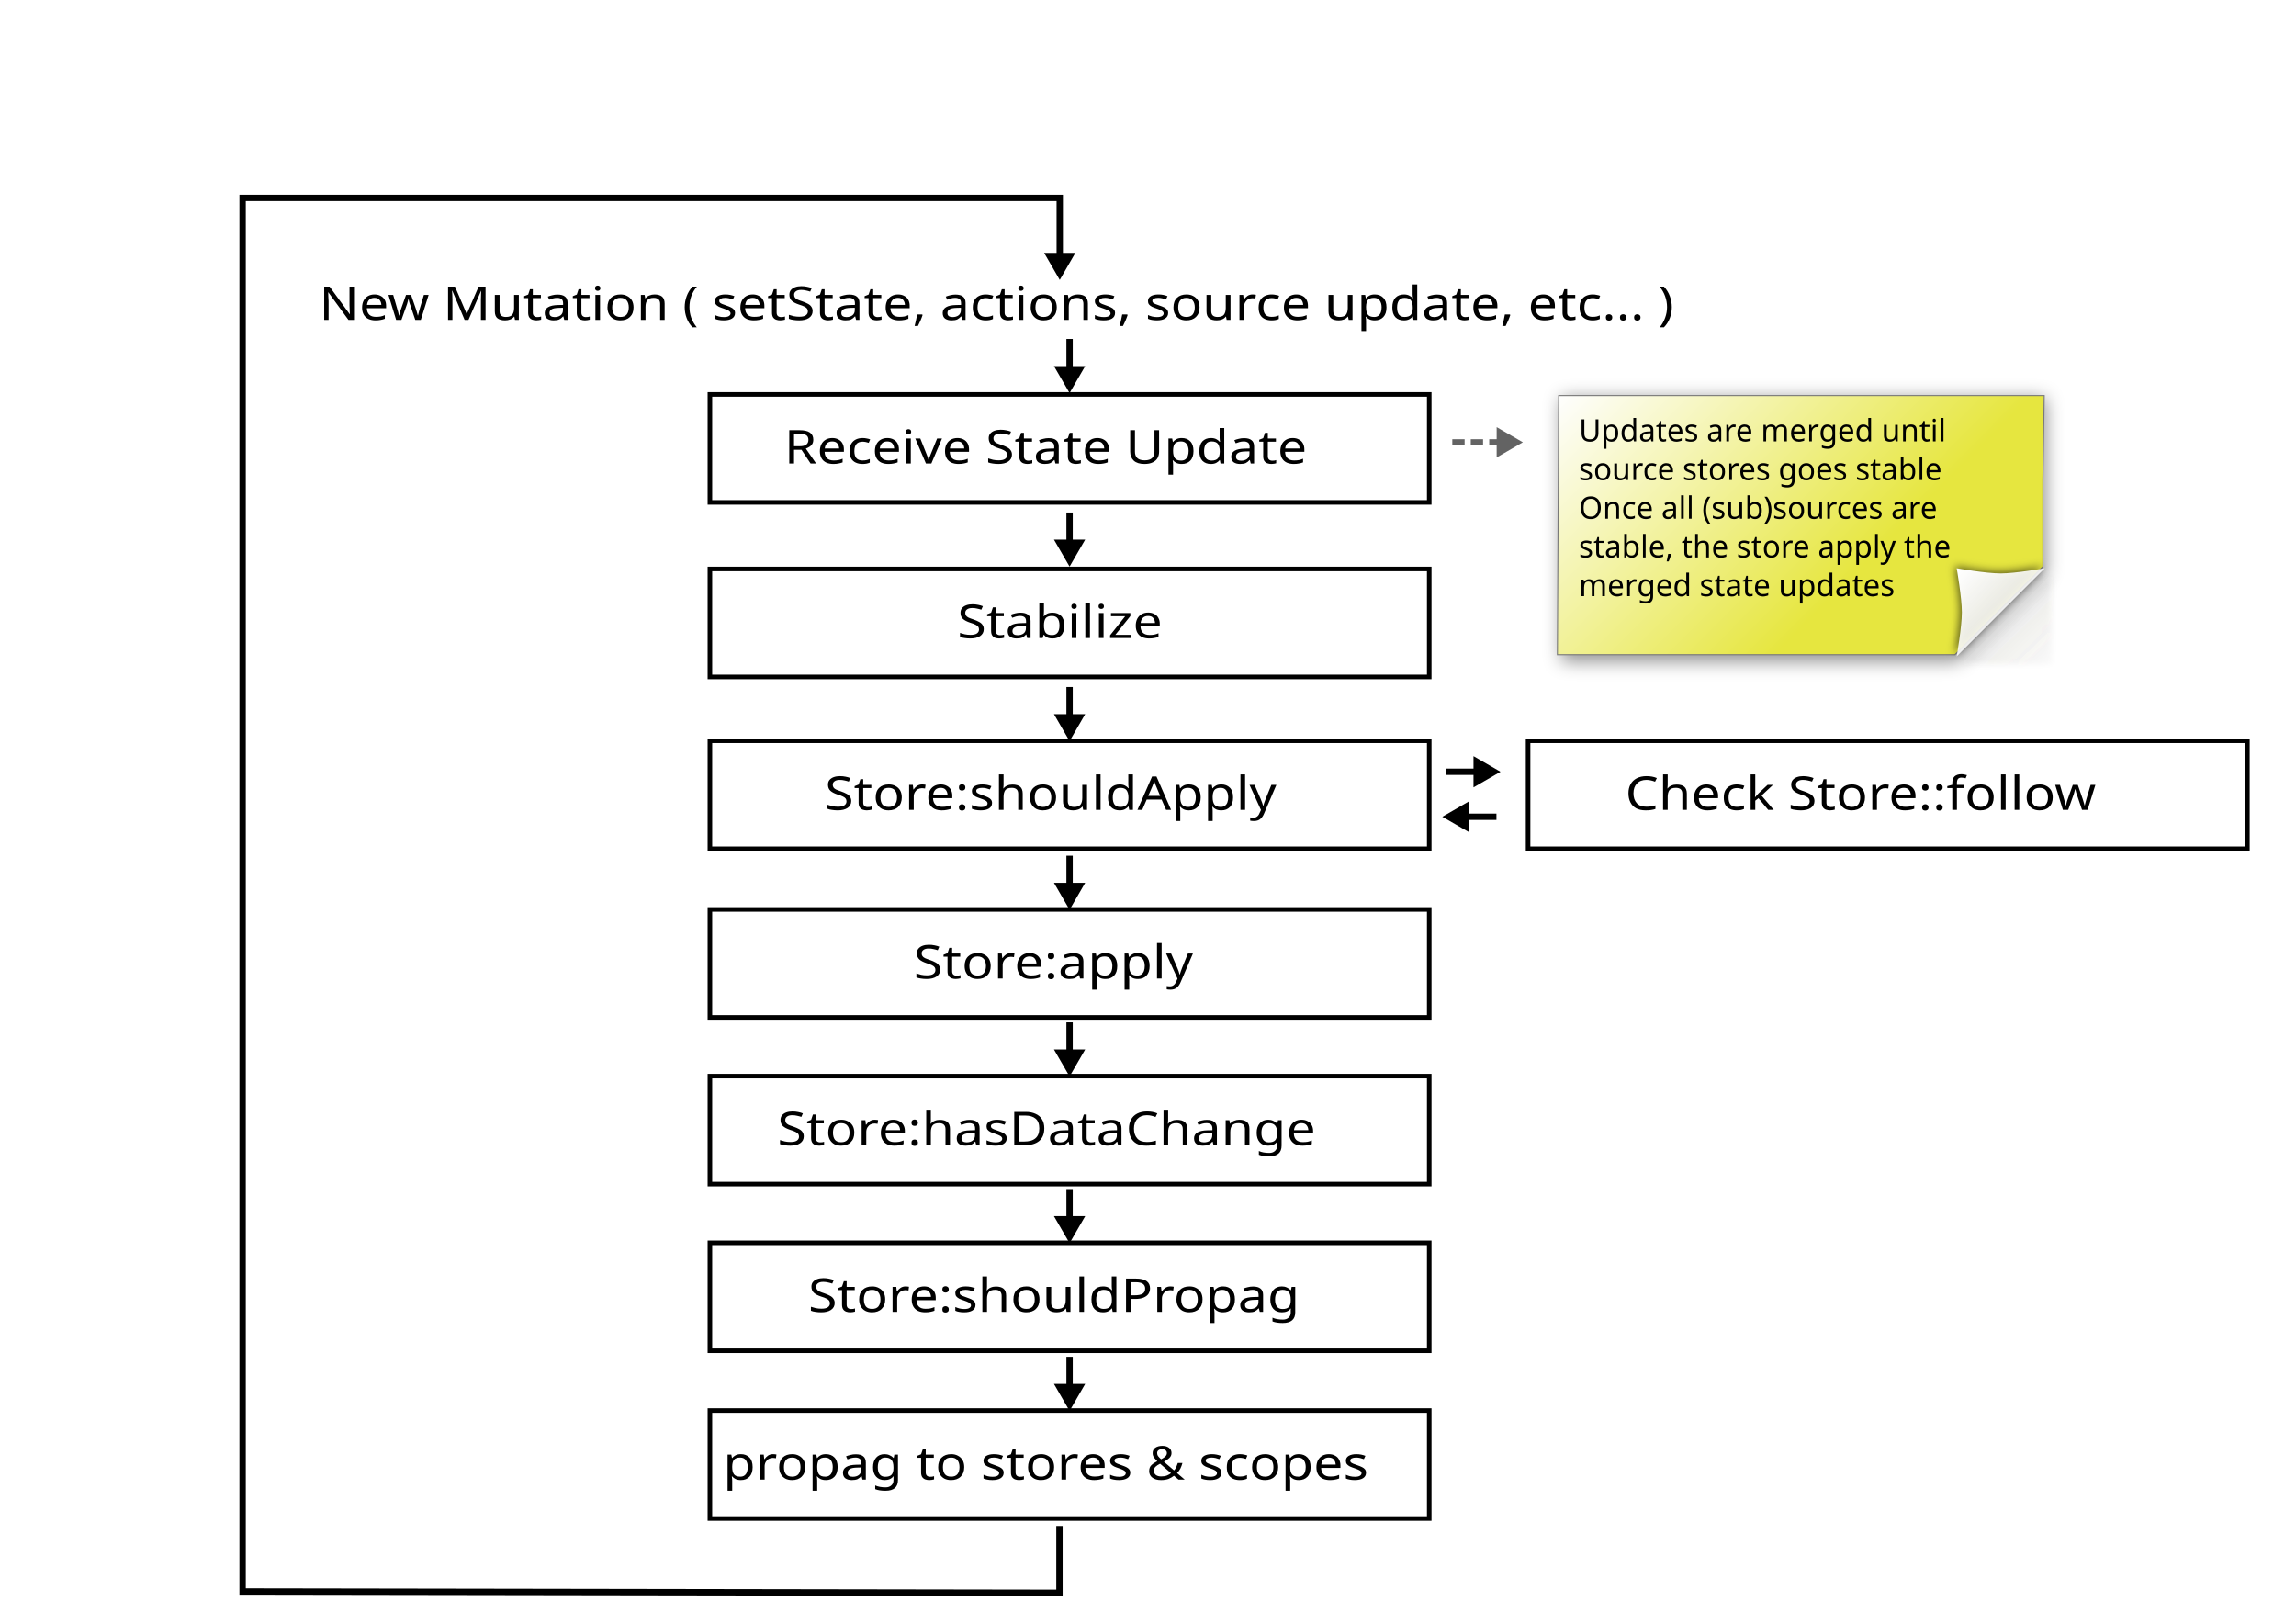
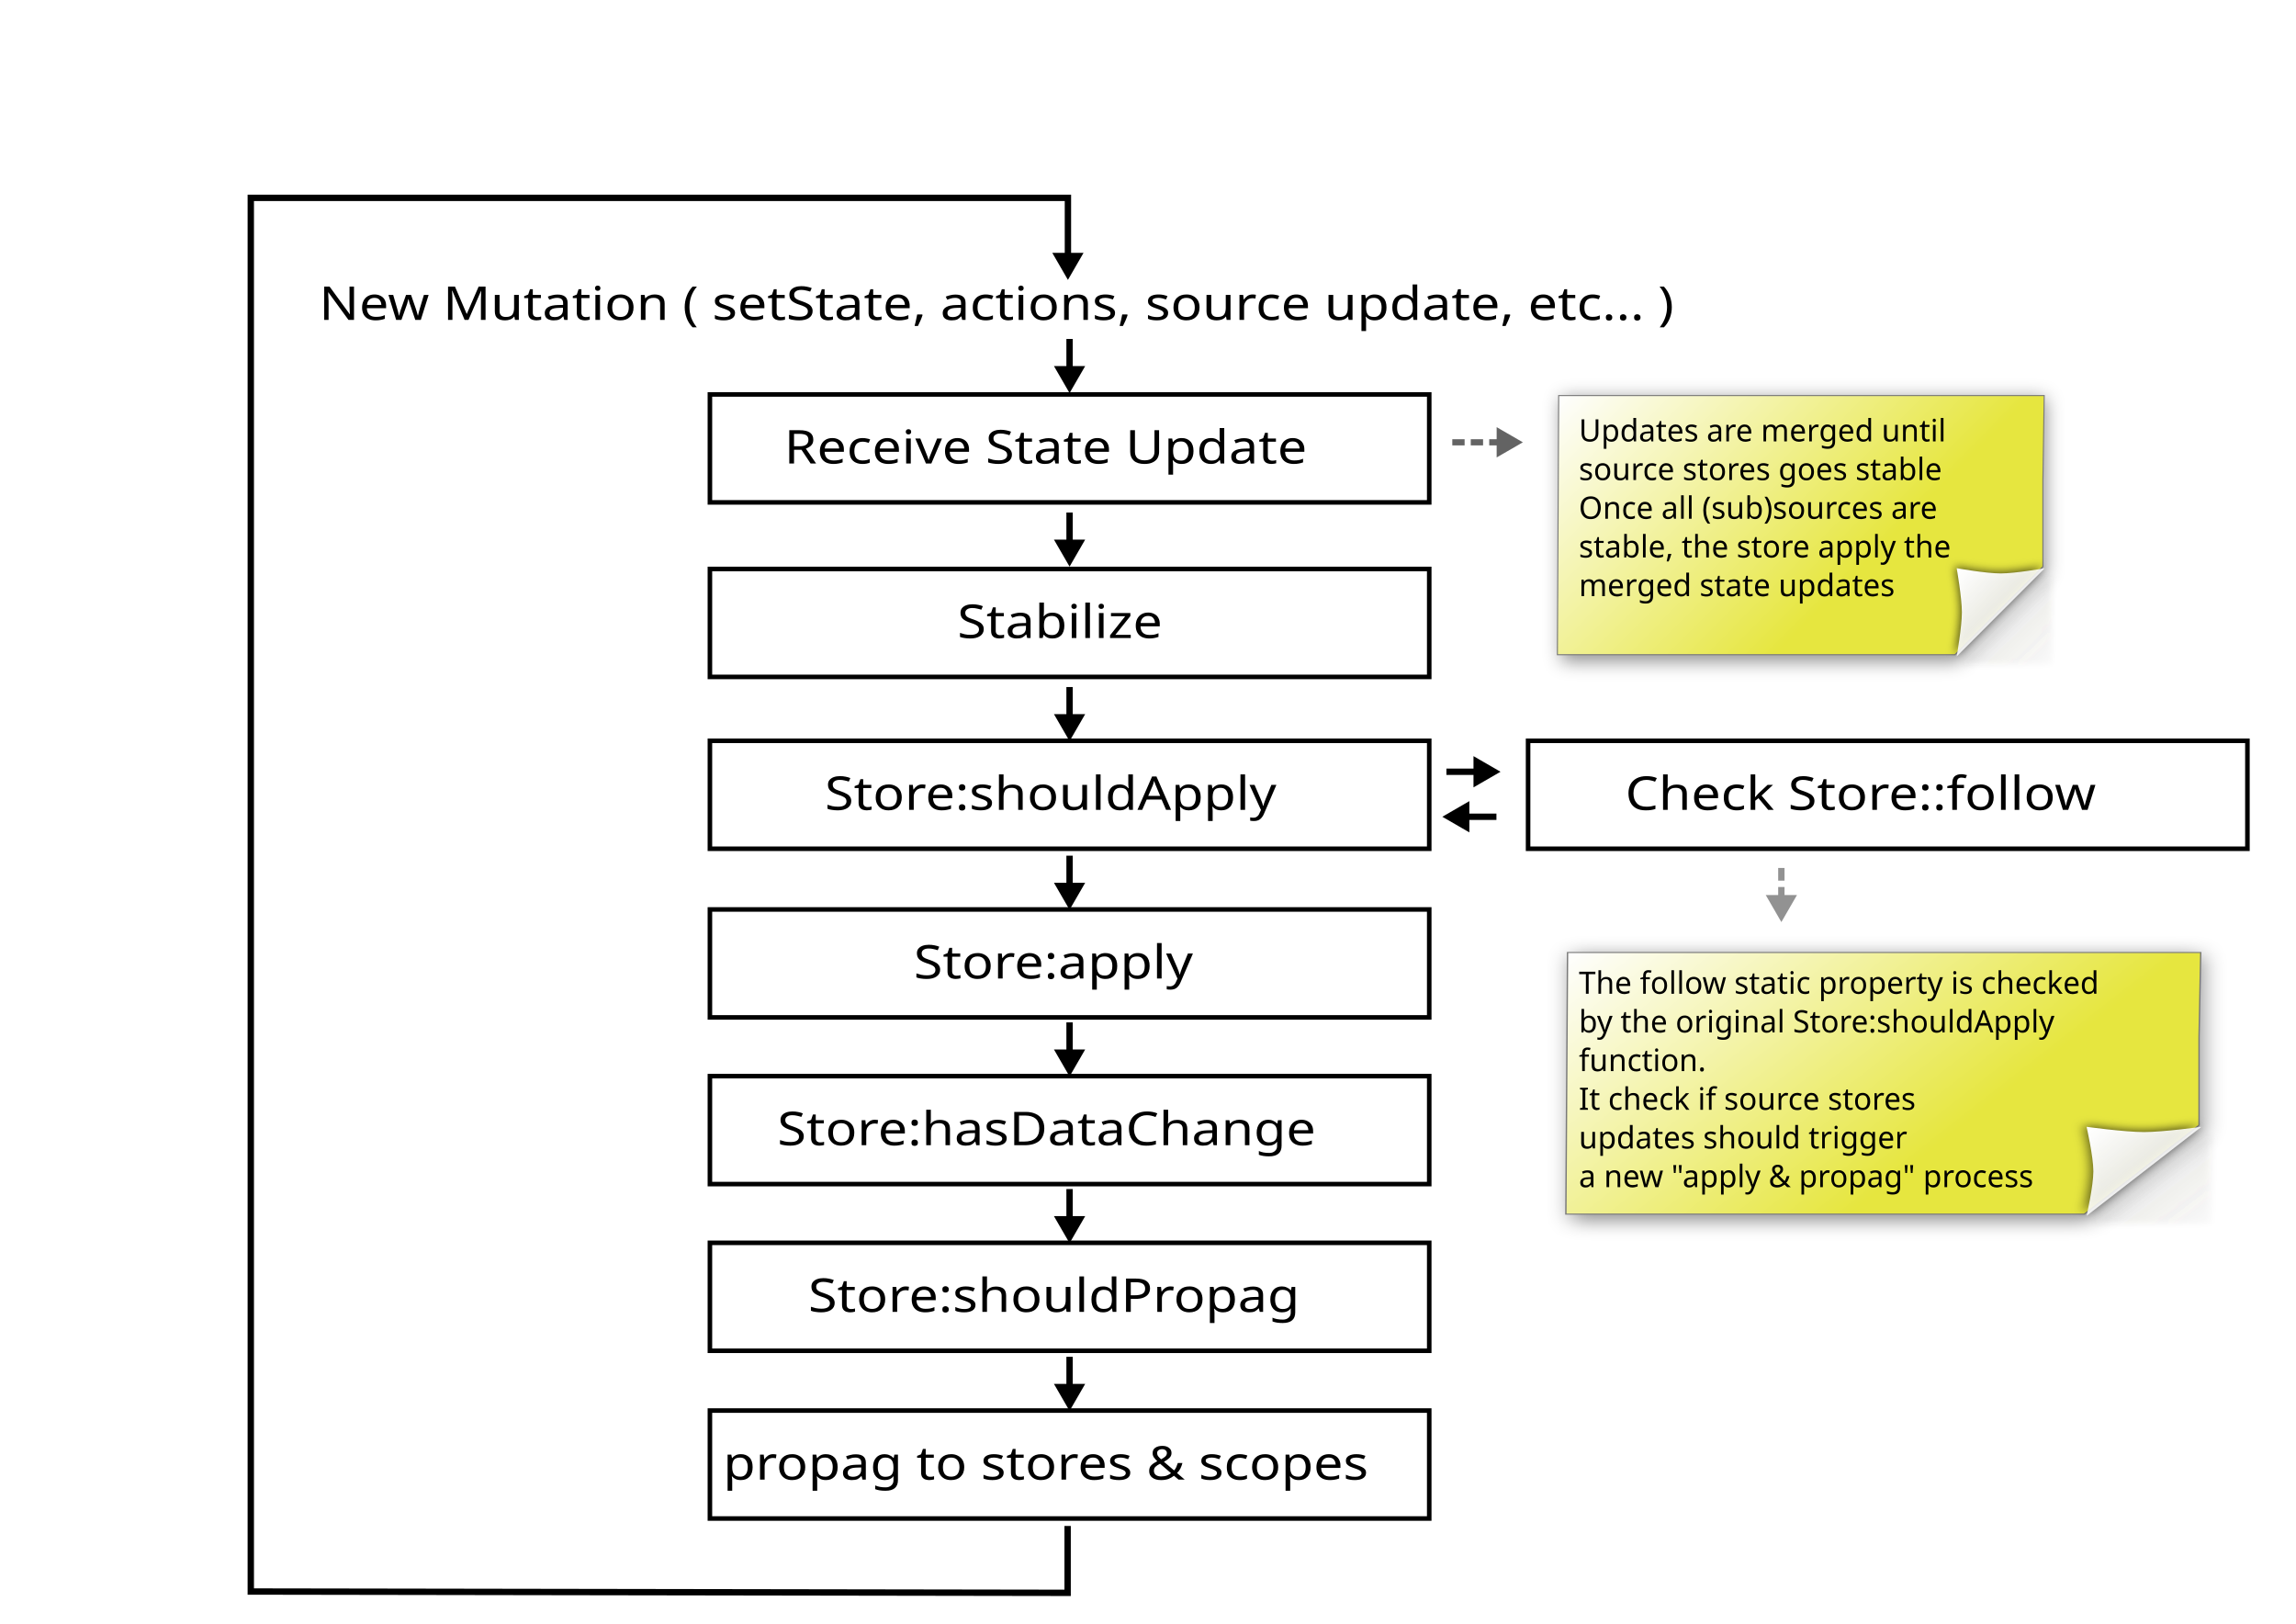
<svg xmlns="http://www.w3.org/2000/svg" xmlns:xlink="http://www.w3.org/1999/xlink" width="297mm" height="210mm" viewBox="0 0 297 210" version="1.1" id="svg8">
  <defs id="defs2">
+     <marker style="overflow:visible" id="marker10569" refX="0.0" refY="0.0" orient="auto">
+       <path transform="scale(0.4)" style="fill-rule:evenodd;stroke:#929292;stroke-width:1pt;stroke-opacity:1;fill:#929292;fill-opacity:1" d="M 5.77,0.0 L -2.88,5.0 L -2.88,-5.0 L 5.77,0.0 z " id="path10567" />
+     </marker>
    <marker style="overflow:visible" id="marker10115" refX="0.0" refY="0.0" orient="auto">
      <path transform="scale(0.4)" style="fill-rule:evenodd;stroke:#636363;stroke-width:1pt;stroke-opacity:1;fill:#636363;fill-opacity:1" d="M 5.77,0.0 L -2.88,5.0 L -2.88,-5.0 L 5.77,0.0 z " id="path10113" />
    </marker>
    <marker orient="auto" refY="0.0" refX="0.0" id="marker9548" style="overflow:visible">
      <path id="path9546" d="M 5.77,0.0 L -2.88,5.0 L -2.88,-5.0 L 5.77,0.0 z " style="fill-rule:evenodd;stroke:#000000;stroke-width:1pt;stroke-opacity:1;fill:#000000;fill-opacity:1" transform="scale(0.4)" />
    </marker>
    <marker orient="auto" refY="0.0" refX="0.0" id="marker6704" style="overflow:visible">
      <path id="path6702" d="M 5.77,0.0 L -2.88,5.0 L -2.88,-5.0 L 5.77,0.0 z " style="fill-rule:evenodd;stroke:#000000;stroke-width:1pt;stroke-opacity:1;fill:#000000;fill-opacity:1" transform="scale(0.4)" />
    </marker>
    <marker style="overflow:visible" id="marker6572" refX="0.0" refY="0.0" orient="auto">
      <path transform="scale(0.4)" style="fill-rule:evenodd;stroke:#000000;stroke-width:1pt;stroke-opacity:1;fill:#000000;fill-opacity:1" d="M 5.77,0.0 L -2.88,5.0 L -2.88,-5.0 L 5.77,0.0 z " id="path6570" />
    </marker>
    <marker orient="auto" refY="0.0" refX="0.0" id="marker6452" style="overflow:visible">
      <path id="path6450" d="M 5.77,0.0 L -2.88,5.0 L -2.88,-5.0 L 5.77,0.0 z " style="fill-rule:evenodd;stroke:#000000;stroke-width:1pt;stroke-opacity:1;fill:#000000;fill-opacity:1" transform="scale(0.4)" />
    </marker>
    <marker style="overflow:visible" id="marker6338" refX="0.0" refY="0.0" orient="auto">
      <path transform="scale(0.4)" style="fill-rule:evenodd;stroke:#000000;stroke-width:1pt;stroke-opacity:1;fill:#000000;fill-opacity:1" d="M 5.77,0.0 L -2.88,5.0 L -2.88,-5.0 L 5.77,0.0 z " id="path6336" />
    </marker>
    <marker orient="auto" refY="0.0" refX="0.0" id="marker6230" style="overflow:visible">
      <path id="path6228" d="M 5.77,0.0 L -2.88,5.0 L -2.88,-5.0 L 5.77,0.0 z " style="fill-rule:evenodd;stroke:#000000;stroke-width:1pt;stroke-opacity:1;fill:#000000;fill-opacity:1" transform="scale(0.4)" />
    </marker>
    <marker style="overflow:visible" id="marker6032" refX="0.0" refY="0.0" orient="auto">
      <path transform="scale(0.4)" style="fill-rule:evenodd;stroke:#000000;stroke-width:1pt;stroke-opacity:1;fill:#000000;fill-opacity:1" d="M 5.77,0.0 L -2.88,5.0 L -2.88,-5.0 L 5.77,0.0 z " id="path6030" />
    </marker>
    <marker orient="auto" refY="0.0" refX="0.0" id="marker5690" style="overflow:visible">
      <path id="path5688" d="M 5.77,0.0 L -2.88,5.0 L -2.88,-5.0 L 5.77,0.0 z " style="fill-rule:evenodd;stroke:#000000;stroke-width:1pt;stroke-opacity:1;fill:#000000;fill-opacity:1" transform="scale(0.4)" />
    </marker>
    <marker style="overflow:visible" id="marker5606" refX="0.0" refY="0.0" orient="auto">
      <path transform="scale(0.4)" style="fill-rule:evenodd;stroke:#000000;stroke-width:1pt;stroke-opacity:1;fill:#000000;fill-opacity:1" d="M 5.77,0.0 L -2.88,5.0 L -2.88,-5.0 L 5.77,0.0 z " id="path5604" />
    </marker>
    <marker orient="auto" refY="0.0" refX="0.0" id="TriangleOutM" style="overflow:visible">
      <path id="path4665" d="M 5.77,0.0 L -2.88,5.0 L -2.88,-5.0 L 5.77,0.0 z " style="fill-rule:evenodd;stroke:#000000;stroke-width:1pt;stroke-opacity:1;fill:#000000;fill-opacity:1" transform="scale(0.4)" />
    </marker>
    <marker orient="auto" refY="0.0" refX="0.0" id="Tail" style="overflow:visible">
      <g id="g4568" transform="scale(-1.2)" style="stroke:#000000;stroke-opacity:1;fill:#000000;fill-opacity:1">
        <path id="path4556" d="M -3.805,-3.959 L 0.544,0" style="fill:#000000;fill-rule:evenodd;stroke:#000000;stroke-width:0.8;stroke-linecap:round;stroke-opacity:1;fill-opacity:1" />
        <path id="path4558" d="M -1.287,-3.959 L 3.062,0" style="fill:#000000;fill-rule:evenodd;stroke:#000000;stroke-width:0.8;stroke-linecap:round;stroke-opacity:1;fill-opacity:1" />
        <path id="path4560" d="M 1.305,-3.959 L 5.654,0" style="fill:#000000;fill-rule:evenodd;stroke:#000000;stroke-width:0.8;stroke-linecap:round;stroke-opacity:1;fill-opacity:1" />
        <path id="path4562" d="M -3.805,4.178 L 0.544,0.22" style="fill:#000000;fill-rule:evenodd;stroke:#000000;stroke-width:0.8;stroke-linecap:round;stroke-opacity:1;fill-opacity:1" />
        <path id="path4564" d="M -1.287,4.178 L 3.062,0.22" style="fill:#000000;fill-rule:evenodd;stroke:#000000;stroke-width:0.8;stroke-linecap:round;stroke-opacity:1;fill-opacity:1" />
        <path id="path4566" d="M 1.305,4.178 L 5.654,0.22" style="fill:#000000;fill-rule:evenodd;stroke:#000000;stroke-width:0.8;stroke-linecap:round;stroke-opacity:1;fill-opacity:1" />
      </g>
    </marker>
    <marker orient="auto" refY="0.0" refX="0.0" id="marker5136" style="overflow:visible;">
      <path id="path5134" style="fill-rule:evenodd;stroke-width:0.625;stroke-linejoin:round;stroke:#000000;stroke-opacity:1;fill:#000000;fill-opacity:1" d="M 8.719,4.034 L -2.207,0.016 L 8.719,-4.002 C 6.973,-1.63 6.983,1.616 8.719,4.034 z " transform="scale(0.6) rotate(180) translate(0,0)" />
    </marker>
    <marker orient="auto" refY="0.0" refX="0.0" id="marker5096" style="overflow:visible;">
      <path id="path5094" style="fill-rule:evenodd;stroke-width:0.625;stroke-linejoin:round;stroke:#000000;stroke-opacity:1;fill:#000000;fill-opacity:1" d="M 8.719,4.034 L -2.207,0.016 L 8.719,-4.002 C 6.973,-1.63 6.983,1.616 8.719,4.034 z " transform="scale(0.6) rotate(180) translate(0,0)" />
    </marker>
    <marker orient="auto" refY="0.0" refX="0.0" id="Arrow2Mend" style="overflow:visible;">
      <path id="path4547" style="fill-rule:evenodd;stroke-width:0.625;stroke-linejoin:round;stroke:#000000;stroke-opacity:1;fill:#000000;fill-opacity:1" d="M 8.719,4.034 L -2.207,0.016 L 8.719,-4.002 C 6.973,-1.63 6.983,1.616 8.719,4.034 z " transform="scale(0.6) rotate(180) translate(0,0)" />
    </marker>
    <marker orient="auto" refY="0.0" refX="0.0" id="Arrow2Lstart" style="overflow:visible">
      <path id="path4538" style="fill-rule:evenodd;stroke-width:0.625;stroke-linejoin:round;stroke:#000000;stroke-opacity:1;fill:#000000;fill-opacity:1" d="M 8.719,4.034 L -2.207,0.016 L 8.719,-4.002 C 6.973,-1.63 6.983,1.616 8.719,4.034 z " transform="scale(1.1) translate(1,0)" />
    </marker>
    <marker orient="auto" refY="0.0" refX="0.0" id="Arrow1Lend" style="overflow:visible;">
      <path id="path4523" d="M 0.0,0.0 L 5.0,-5.0 L -12.5,0.0 L 5.0,5.0 L 0.0,0.0 z " style="fill-rule:evenodd;stroke:#000000;stroke-width:1pt;stroke-opacity:1;fill:#000000;fill-opacity:1" transform="scale(0.8) rotate(180) translate(12.5,0)" />
    </marker>
    <linearGradient id="linearGradient4214">
      <stop id="stop4216" offset="0" style="stop-color:#24221c;stop-opacity:1;" />
      <stop id="stop4218" offset="1" style="stop-color:#24221c;stop-opacity:0;" />
    </linearGradient>
    <linearGradient id="linearGradient4165">
      <stop id="stop4167" offset="0" style="stop-color:#fefefd;stop-opacity:1" />
      <stop id="stop4169" offset="1" style="stop-color:#e6e63f;stop-opacity:1" />
    </linearGradient>
    <linearGradient id="linearGradient4157">
      <stop id="stop4159" offset="0" style="stop-color:#ffffff;stop-opacity:1;" />
      <stop id="stop4161" offset="1" style="stop-color:#ffffff;stop-opacity:0;" />
    </linearGradient>
    <linearGradient id="linearGradient3816">
      <stop id="stop3818" offset="0" style="stop-color:#a0892c;stop-opacity:1;" />
      <stop id="stop3820" offset="1" style="stop-color:#a0892c;stop-opacity:0;" />
    </linearGradient>
    <linearGradient id="linearGradient4049">
      <stop id="stop4051" offset="0" style="stop-color:#cccccc;stop-opacity:1;" />
      <stop id="stop4053" offset="1" style="stop-color:#cccccc;stop-opacity:0;" />
    </linearGradient>
    <linearGradient id="linearGradient3810">
      <stop style="stop-color:#000000;stop-opacity:0;" offset="0" id="stop3814" />
      <stop style="stop-color:#000000;stop-opacity:1;" offset="1" id="stop3812" />
    </linearGradient>
    <radialGradient gradientTransform="matrix(-0.0053867,2.23363,-1.989701,-0.00479845,1537.469,57.84994)" gradientUnits="userSpaceOnUse" r="571.746" fy="671.518" fx="248.603" cy="671.518" cx="248.603" id="radialGradient3816" xlink:href="#linearGradient3810" />
    <filter id="filter3934">
      <feConvolveMatrix divisor="3" preserveAlpha="false" kernelMatrix="1 1 1 0 0 0 -1 -1 -1" order="3 3" id="feConvolveMatrix3936" />
      <feMorphology radius="1 3.1" operator="dilate" id="feMorphology3938" />
      <feGaussianBlur result="result0" stdDeviation="1.627" id="feGaussianBlur3940" />
      <feColorMatrix result="result1" values="0 0 0 0 0 0 0 0 0 0 0 0 0 0 0 0 0 0 10 0" id="feColorMatrix3942" />
      <feOffset result="result5" dy="1" dx="0" id="feOffset3944" />
      <feDiffuseLighting result="result6" surfaceScale="1" diffuseConstant="2.261" in="result0" id="feDiffuseLighting3946">
        <feDistantLight elevation="32" azimuth="225" id="feDistantLight3948" />
      </feDiffuseLighting>
      <feComposite result="result2" operator="in" in2="result1" id="feComposite3950" />
      <feColorMatrix result="result4" values="0.4 0 0 0 0.6 0 0.4 0 0 0.6 0 0 0 0 1 0 0 0 1 0" id="feColorMatrix3952" />
      <feComposite result="result7" in="result4" in2="result5" id="feComposite3954" />
      <feComposite in2="SourceGraphic" id="feComposite3956" />
    </filter>
    <radialGradient r="571.746" fy="671.518" fx="248.603" cy="671.518" cx="248.603" gradientTransform="matrix(-0.0053867,2.23363,-1.989701,-0.00479845,1537.469,57.84994)" gradientUnits="userSpaceOnUse" id="radialGradient3958" xlink:href="#linearGradient3810" />
    <radialGradient gradientUnits="userSpaceOnUse" gradientTransform="matrix(1,0,0,0.4245322,0,553.0881)" r="594.636" fy="961.11" fx="3155.789" cy="961.11" cx="3155.789" id="radialGradient4055" xlink:href="#linearGradient4049" />
    <linearGradient gradientUnits="userSpaceOnUse" y2="604.157" x2="370.764" y1="591.068" x1="370.326" id="linearGradient3822" xlink:href="#linearGradient3816" />
    <filter color-interpolation-filters="sRGB" id="filter3898">
      <feTurbulence type="fractalNoise" numOctaves="10" baseFrequency="0.12 0.02" seed="10" id="feTurbulence3900" />
      <feColorMatrix result="result5" values="1 0 0 0 0 0 1 0 0 0 0 0 1 0 0 0 0 0 0.7 0 " id="feColorMatrix3902" />
      <feComposite in="SourceGraphic" operator="out" in2="result5" id="feComposite3904" />
      <feMorphology operator="dilate" radius="1.3" result="result3" id="feMorphology3906" />
      <feTurbulence result="result91" numOctaves="8" baseFrequency="0.08 0.05" type="turbulence" seed="25" id="feTurbulence3908" />
      <feDisplacementMap in="result3" xChannelSelector="R" yChannelSelector="G" scale="5" result="result4" in2="result91" id="feDisplacementMap3910" />
      <feSpecularLighting in="result4" result="result1" lighting-color="rgb(255,255,255)" surfaceScale="2" specularConstant="1" specularExponent="35" id="feSpecularLighting3912">
        <feDistantLight elevation="75" azimuth="235" id="feDistantLight3914" />
      </feSpecularLighting>
      <feComposite in="result1" result="result2" operator="in" in2="result4" id="feComposite3916" />
      <feComposite in="result4" result="result4" operator="arithmetic" k2="1" k3="1" in2="result2" id="feComposite3918" />
      <feBlend mode="multiply" in2="result4" id="feBlend3920" />
    </filter>
    <filter color-interpolation-filters="sRGB" id="filter3943">
      <feTurbulence type="fractalNoise" numOctaves="10" baseFrequency="0.12 0.02" seed="10" id="feTurbulence3945" />
      <feColorMatrix result="result5" values="1 0 0 0 0 0 1 0 0 0 0 0 1 0 0 0 0 0 0.7 0 " id="feColorMatrix3947" />
      <feComposite in="SourceGraphic" operator="out" in2="result5" id="feComposite3949" />
      <feMorphology operator="dilate" radius="1.3" result="result3" id="feMorphology3951" />
      <feTurbulence result="result91" numOctaves="8" baseFrequency="0.08 0.05" type="turbulence" seed="25" id="feTurbulence3953" />
      <feDisplacementMap in="result3" xChannelSelector="R" yChannelSelector="G" scale="5" result="result4" in2="result91" id="feDisplacementMap3955" />
      <feSpecularLighting in="result4" result="result1" lighting-color="rgb(255,255,255)" surfaceScale="2" specularConstant="1" specularExponent="35" id="feSpecularLighting3957">
        <feDistantLight elevation="75" azimuth="235" id="feDistantLight3959" />
      </feSpecularLighting>
      <feComposite in="result1" result="result2" operator="in" in2="result4" id="feComposite3961" />
      <feComposite in="result4" result="result4" operator="arithmetic" k2="1" k3="1" in2="result2" id="feComposite3963" />
      <feBlend mode="multiply" in2="result4" id="feBlend3965" />
    </filter>
    <filter color-interpolation-filters="sRGB" id="filter3983">
      <feTurbulence type="fractalNoise" numOctaves="10" baseFrequency="0.12 0.02" seed="10" id="feTurbulence3985" />
      <feColorMatrix result="result5" values="1 0 0 0 0 0 1 0 0 0 0 0 1 0 0 0 0 0 0.7 0 " id="feColorMatrix3987" />
      <feComposite in="SourceGraphic" operator="out" in2="result5" id="feComposite3989" />
      <feMorphology operator="dilate" radius="1.3" result="result3" id="feMorphology3991" />
      <feTurbulence result="result91" numOctaves="8" baseFrequency="0.08 0.05" type="turbulence" seed="25" id="feTurbulence3993" />
      <feDisplacementMap in="result3" xChannelSelector="R" yChannelSelector="G" scale="5" result="result4" in2="result91" id="feDisplacementMap3995" />
      <feSpecularLighting in="result4" result="result1" lighting-color="rgb(255,255,255)" surfaceScale="2" specularConstant="1" specularExponent="35" id="feSpecularLighting3997">
        <feDistantLight elevation="75" azimuth="235" id="feDistantLight3999" />
      </feSpecularLighting>
      <feComposite in="result1" result="result2" operator="in" in2="result4" id="feComposite4001" />
      <feComposite in="result4" result="result4" operator="arithmetic" k2="1" k3="1" in2="result2" id="feComposite4003" />
      <feBlend mode="multiply" in2="result4" id="feBlend4005" />
    </filter>
    <clipPath id="clipPath4011" clipPathUnits="userSpaceOnUse">
      <path id="path4013" d="m 332.086,589.589 c 0,35.626 -6.296,99.025 0,106.879 0.836,4.601 26.307,9.864 39.5,9.957 21.223,0 40.967,-6.121 41.892,-9.957 4.029,-6.995 -2.392,-75.108 -2.392,-106.879 z" style="fill:#ff6600;fill-opacity:1;fill-rule:nonzero;stroke:none" />
    </clipPath>
    <filter id="filter4137">
      <feGaussianBlur id="feGaussianBlur4139" stdDeviation="6.35" />
    </filter>
    <filter height="1.24" y="-0.12" width="1.24" x="-0.12" id="filter4153">
      <feGaussianBlur id="feGaussianBlur4155" stdDeviation="3.2" />
    </filter>
    <linearGradient gradientUnits="userSpaceOnUse" y2="937.419" x2="718.694" y1="721.876" x1="493.294" id="linearGradient4163" xlink:href="#linearGradient4157" gradientTransform="translate(441.9035,41.44334)" />
    <linearGradient gradientUnits="userSpaceOnUse" y2="702.117" x2="474.749" y1="532.04" x1="303.514" id="linearGradient4171" xlink:href="#linearGradient4165" gradientTransform="translate(343.1701,105.4433)" />
    <linearGradient gradientTransform="translate(447.1501,46.38743)" gradientUnits="userSpaceOnUse" y2="795.13" x2="565.899" y1="584.157" x1="358.404" id="linearGradient4220" xlink:href="#linearGradient4214" />
    <filter id="filter4226">
      <feGaussianBlur id="feGaussianBlur4228" stdDeviation="2.245" />
    </filter>
-     <linearGradient xlink:href="#linearGradient4165" id="linearGradient10065" gradientUnits="userSpaceOnUse" x1="303.514" y1="532.04" x2="474.749" y2="702.117" />
-     <linearGradient xlink:href="#linearGradient4157" id="linearGradient10067" gradientUnits="userSpaceOnUse" gradientTransform="translate(0,-64)" x1="493.294" y1="721.876" x2="718.694" y2="937.419" />
-     <linearGradient xlink:href="#linearGradient4214" id="linearGradient10069" gradientUnits="userSpaceOnUse" gradientTransform="translate(5.246609,-59.05591)" x1="358.404" y1="584.157" x2="565.899" y2="795.13" />
+     <linearGradient xlink:href="#linearGradient4165" id="linearGradient10553" gradientUnits="userSpaceOnUse" gradientTransform="translate(343.1701,105.4433)" x1="303.514" y1="532.04" x2="474.749" y2="702.117" />
+     <linearGradient xlink:href="#linearGradient4157" id="linearGradient10555" gradientUnits="userSpaceOnUse" gradientTransform="translate(441.9035,41.44334)" x1="493.294" y1="721.876" x2="718.694" y2="937.419" />
+     <linearGradient xlink:href="#linearGradient4214" id="linearGradient10557" gradientUnits="userSpaceOnUse" gradientTransform="translate(447.1501,46.38743)" x1="358.404" y1="584.157" x2="565.899" y2="795.13" />
  </defs>
  <g id="layer1" transform="translate(0,-87)">
    <flowRoot xml:space="preserve" id="flowRoot3699" style="font-style:normal;font-weight:normal;font-size:40px;line-height:1.25;font-family:sans-serif;letter-spacing:0px;word-spacing:0px;fill:#000000;fill-opacity:1;stroke:none" transform="matrix(0.2645833,0,0,0.2645833,0,83.825)">
      <flowRegion id="flowRegion3701">
        <rect id="rect3703" width="971.429" height="88.571" x="71.429" y="27.987" />
      </flowRegion>
      <flowPara id="flowPara3705" style="font-style:normal;font-variant:normal;font-weight:bold;font-stretch:normal;font-size:53.333px;font-family:sans-serif;-inkscape-font-specification:'sans-serif Bold';text-align:center;text-anchor:middle">ReScope Stores Workflow</flowPara>
    </flowRoot>
    <rect id="rect3707" width="93.049" height="13.962" x="91.83" y="160.586" style="fill:none;stroke:#000000;stroke-width:0.589;stroke-miterlimit:4;stroke-dasharray:none;stroke-opacity:1" />
    <text xml:space="preserve" style="font-style:normal;font-weight:normal;font-size:6.413px;line-height:1.25;font-family:sans-serif;letter-spacing:0px;word-spacing:0px;fill:#000000;fill-opacity:1;stroke:none;stroke-width:0.16" x="116.491" y="180.201" id="text4516" transform="scale(1.063011,0.9407237)">
      <tspan id="tspan4514" x="116.491" y="180.201" style="stroke:none;stroke-width:0.16;stroke-opacity:1">Stabilize</tspan>
    </text>
    <path style="fill:none;stroke:#000000;stroke-width:0.821;stroke-linecap:butt;stroke-linejoin:miter;stroke-miterlimit:4;stroke-dasharray:none;stroke-opacity:1;marker-end:url(#TriangleOutM)" d="m 138.354,130.84 v 4.667" id="path4518" />
    <text transform="scale(1.063011,0.9407237)" id="text5474" y="136.464" x="38.83" style="font-style:normal;font-weight:normal;font-size:6.413px;line-height:1.25;font-family:sans-serif;letter-spacing:0px;word-spacing:0px;fill:#000000;fill-opacity:1;stroke:none;stroke-width:0.16" xml:space="preserve">
      <tspan style="stroke:none;stroke-width:0.16;stroke-opacity:1" y="136.464" x="38.83" id="tspan5472">New Mutation ( setState, actions, source update, etc... )</tspan>
    </text>
    <rect style="fill:none;stroke:#000000;stroke-width:0.589;stroke-miterlimit:4;stroke-dasharray:none;stroke-opacity:1" y="182.811" x="91.83" height="13.962" width="93.049" id="rect5590" />
    <text transform="scale(1.063011,0.9407237)" id="text5594" y="203.827" x="100.367" style="font-style:normal;font-weight:normal;font-size:6.413px;line-height:1.25;font-family:sans-serif;letter-spacing:0px;word-spacing:0px;fill:#000000;fill-opacity:1;stroke:none;stroke-width:0.16" xml:space="preserve">
      <tspan style="stroke:none;stroke-width:0.16;stroke-opacity:1" y="203.827" x="100.367" id="tspan5592">Store:shouldApply</tspan>
    </text>
    <path id="path5596" d="m 138.354,175.857 v 4.667" style="fill:none;stroke:#000000;stroke-width:0.821;stroke-linecap:butt;stroke-linejoin:miter;stroke-miterlimit:4;stroke-dasharray:none;stroke-opacity:1;marker-end:url(#marker5606)" />
    <rect id="rect5598" width="93.049" height="13.962" x="197.666" y="182.811" style="fill:none;stroke:#000000;stroke-width:0.589;stroke-miterlimit:4;stroke-dasharray:none;stroke-opacity:1" />
    <text xml:space="preserve" style="font-style:normal;font-weight:normal;font-size:6.413px;line-height:1.25;font-family:sans-serif;letter-spacing:0px;word-spacing:0px;fill:#000000;fill-opacity:1;stroke:none;stroke-width:0.16" x="197.775" y="203.827" id="text5602" transform="scale(1.063011,0.9407237)">
      <tspan id="tspan5600" x="197.775" y="203.827" style="stroke:none;stroke-width:0.16;stroke-opacity:1">Check Store::follow</tspan>
    </text>
    <path style="fill:none;stroke:#000000;stroke-width:0.821;stroke-linecap:butt;stroke-linejoin:miter;stroke-miterlimit:4;stroke-dasharray:none;stroke-opacity:1;marker-end:url(#marker5690)" d="m 187.102,186.814 h 4.667" id="path5686" />
    <path id="path6028" d="M 193.572,192.635 H 188.905" style="fill:none;stroke:#000000;stroke-width:0.821;stroke-linecap:butt;stroke-linejoin:miter;stroke-miterlimit:4;stroke-dasharray:none;stroke-opacity:1;marker-end:url(#marker6032)" />
    <rect id="rect6220" width="93.049" height="13.962" x="91.83" y="204.623" style="fill:none;stroke:#000000;stroke-width:0.589;stroke-miterlimit:4;stroke-dasharray:none;stroke-opacity:1" />
    <text xml:space="preserve" style="font-style:normal;font-weight:normal;font-size:6.413px;line-height:1.25;font-family:sans-serif;letter-spacing:0px;word-spacing:0px;fill:#000000;fill-opacity:1;stroke:none;stroke-width:0.16" x="111.188" y="227.013" id="text6224" transform="scale(1.063011,0.9407237)">
      <tspan id="tspan6222" x="111.188" y="227.013" style="stroke:none;stroke-width:0.16;stroke-opacity:1">Store:apply</tspan>
    </text>
    <path style="fill:none;stroke:#000000;stroke-width:0.821;stroke-linecap:butt;stroke-linejoin:miter;stroke-miterlimit:4;stroke-dasharray:none;stroke-opacity:1;marker-end:url(#marker6230)" d="m 138.354,197.669 v 4.667" id="path6226" />
    <rect style="fill:none;stroke:#000000;stroke-width:0.589;stroke-miterlimit:4;stroke-dasharray:none;stroke-opacity:1" y="226.181" x="91.83" height="13.962" width="93.049" id="rect6328" />
    <text transform="scale(1.063011,0.9407237)" id="text6332" y="249.929" x="94.591" style="font-style:normal;font-weight:normal;font-size:6.413px;line-height:1.25;font-family:sans-serif;letter-spacing:0px;word-spacing:0px;fill:#000000;fill-opacity:1;stroke:none;stroke-width:0.16" xml:space="preserve">
      <tspan style="stroke:none;stroke-width:0.16;stroke-opacity:1" y="249.929" x="94.591" id="tspan6330">Store:hasDataChange</tspan>
    </text>
    <path id="path6334" d="m 138.354,219.227 v 4.667" style="fill:none;stroke:#000000;stroke-width:0.821;stroke-linecap:butt;stroke-linejoin:miter;stroke-miterlimit:4;stroke-dasharray:none;stroke-opacity:1;marker-end:url(#marker6338)" />
    <rect id="rect6442" width="93.049" height="13.962" x="91.83" y="247.739" style="fill:none;stroke:#000000;stroke-width:0.589;stroke-miterlimit:4;stroke-dasharray:none;stroke-opacity:1" />
    <text xml:space="preserve" style="font-style:normal;font-weight:normal;font-size:6.413px;line-height:1.25;font-family:sans-serif;letter-spacing:0px;word-spacing:0px;fill:#000000;fill-opacity:1;stroke:none;stroke-width:0.16" x="98.35" y="272.845" id="text6446" transform="scale(1.063011,0.9407237)">
      <tspan id="tspan6444" x="98.35" y="272.845" style="stroke:none;stroke-width:0.16;stroke-opacity:1">Store:shouldPropag</tspan>
    </text>
    <path style="fill:none;stroke:#000000;stroke-width:0.821;stroke-linecap:butt;stroke-linejoin:miter;stroke-miterlimit:4;stroke-dasharray:none;stroke-opacity:1;marker-end:url(#marker6452)" d="m 138.354,240.785 v 4.667" id="path6448" />
    <rect style="fill:none;stroke:#000000;stroke-width:0.589;stroke-miterlimit:4;stroke-dasharray:none;stroke-opacity:1" y="269.434" x="91.83" height="13.962" width="93.049" id="rect6562" />
    <text transform="scale(1.063011,0.9407237)" id="text6566" y="295.908" x="87.993" style="font-style:normal;font-weight:normal;font-size:6.413px;line-height:1.25;font-family:sans-serif;letter-spacing:0px;word-spacing:0px;fill:#000000;fill-opacity:1;stroke:none;stroke-width:0.16" xml:space="preserve">
      <tspan style="stroke:none;stroke-width:0.16;stroke-opacity:1" y="295.908" x="87.993" id="tspan6564">propag to stores &amp; scopes</tspan>
    </text>
    <path id="path6568" d="m 138.354,262.481 v 4.667" style="fill:none;stroke:#000000;stroke-width:0.821;stroke-linecap:butt;stroke-linejoin:miter;stroke-miterlimit:4;stroke-dasharray:none;stroke-opacity:1;marker-end:url(#marker6572)" />
-     <path style="fill:none;stroke:#000000;stroke-width:0.821;stroke-linecap:butt;stroke-linejoin:miter;stroke-miterlimit:4;stroke-dasharray:none;stroke-opacity:1;marker-end:url(#marker6704)" d="m 137.045,284.358 v 8.65 L 31.383,292.839 V 112.589 H 137.083 v 8.278" id="path6700" />
+     <path style="fill:none;stroke:#000000;stroke-width:0.821;stroke-linecap:butt;stroke-linejoin:miter;stroke-miterlimit:4;stroke-dasharray:none;stroke-opacity:1;marker-end:url(#marker6704)" d="m 138.103,284.358 v 8.65 L 32.441,292.839 V 112.589 H 138.141 v 8.278" id="path6700" />
    <rect style="fill:none;stroke:#000000;stroke-width:0.589;stroke-miterlimit:4;stroke-dasharray:none;stroke-opacity:1" y="138.014" x="91.83" height="13.962" width="93.049" id="rect9394" />
    <text transform="scale(1.063011,0.9407237)" id="text9398" y="156.206" x="95.421" style="font-style:normal;font-weight:normal;font-size:6.413px;line-height:1.25;font-family:sans-serif;letter-spacing:0px;word-spacing:0px;fill:#000000;fill-opacity:1;stroke:none;stroke-width:0.16" xml:space="preserve">
      <tspan style="stroke:none;stroke-width:0.16;stroke-opacity:1" y="156.206" x="95.421" id="tspan9396">Receive State Update</tspan>
    </text>
    <path style="fill:none;stroke:#000000;stroke-width:0.821;stroke-linecap:butt;stroke-linejoin:miter;stroke-miterlimit:4;stroke-dasharray:none;stroke-opacity:1;marker-end:url(#marker9548)" d="m 138.354,153.285 v 4.667" id="path9400" />
-     <g id="g4576" transform="matrix(0.2645833,0,0,0.2645833,123.6222,65.2123)">
-       <g id="g10103" transform="matrix(0.6729616,0,0,0.6736956,-138.6904,-153.3248)">
-         <path style="opacity:0.438;fill:#000000;fill-opacity:1;fill-rule:nonzero;stroke:none;filter:url(#filter4137)" d="m 646.164,638.812 v 190.906 h 127 160.868 l 63.906,-63.906 v 0 -127 z" id="path4127" />
-         <path id="rect4106" d="m 644.17,636.818 -0.942,188.042 h 127 161.827 l 63.906,-63.906 v -63.094 l 0.942,-61.042 z" style="fill:url(#linearGradient4171);fill-opacity:1;fill-rule:nonzero;stroke:#797979;stroke-width:0.756;stroke-miterlimit:4;stroke-dasharray:none;stroke-opacity:1" />
-         <path id="path4117" d="m 932.055,760.86 c 0,0 21.333,3.771 32,3.771 10.667,0 32,-3.771 32,-3.771 l -64,64 c 0,0 3.771,-21.333 3.771,-32 0,-10.667 -3.771,-32 -3.771,-32 z" style="opacity:0.625;fill:#000000;fill-opacity:1;fill-rule:nonzero;stroke:none;filter:url(#filter4153)" />
-         <path style="fill:url(#linearGradient4163);fill-opacity:1;fill-rule:nonzero;stroke:none" d="m 933.312,762.117 c 0,0 21.333,3.771 32,3.771 10.667,0 32,-3.771 32,-3.771 l -64,64 c 0,0 3.771,-21.333 3.771,-32 0,-10.667 -3.771,-32 -3.771,-32 z" id="path4113" />
-         <path id="rect4211" d="m 1002.191,767.466 v 64.157 h -64.157 z" style="opacity:0.438;fill:url(#linearGradient4220);fill-opacity:1;fill-rule:nonzero;stroke:none;filter:url(#filter4226)" />
-       </g>
-       <g transform="translate(452.4478,-181.1708)" id="g10063">
-         <path id="path10053" d="M 302.993,533.368 V 724.275 h 127 63.094 l 63.906,-63.906 v 0 -127 z" style="opacity:0.438;fill:#000000;fill-opacity:1;fill-rule:nonzero;stroke:none;filter:url(#filter4137)" />
-         <path style="fill:url(#linearGradient10065);fill-opacity:1;fill-rule:nonzero;stroke:#000000;stroke-opacity:1" d="m 301,531.375 -0.942,188.042 h 127 63.094 L 554.058,655.51 V 592.417 L 555,531.375 Z" id="path10055" />
-         <path style="opacity:0.625;fill:#000000;fill-opacity:1;fill-rule:nonzero;stroke:none;filter:url(#filter4153)" d="m 490.151,655.417 c 0,0 21.333,3.771 32,3.771 10.667,0 32,-3.771 32,-3.771 l -64,64 c 0,0 3.771,-21.333 3.771,-32 0,-10.667 -3.771,-32 -3.771,-32 z" id="path10057" />
-         <path id="path10059" d="m 491.409,656.674 c 0,0 21.333,3.771 32,3.771 10.667,0 32,-3.771 32,-3.771 l -64,64 c 0,0 3.771,-21.333 3.771,-32 0,-10.667 -3.771,-32 -3.771,-32 z" style="fill:url(#linearGradient10067);fill-opacity:1;fill-rule:nonzero;stroke:none" />
-         <path style="opacity:0.438;fill:url(#linearGradient10069);fill-opacity:1;fill-rule:nonzero;stroke:none;filter:url(#filter4226)" d="m 560.288,662.023 v 64.157 h -64.157 z" id="path10061" />
-       </g>
+     <g transform="matrix(0.1780544,0,0,0.1782486,86.92703,24.64511)" id="g10103">
+       <path id="path4127" d="m 646.164,638.812 v 190.906 h 127 160.868 l 63.906,-63.906 v 0 -127 z" style="opacity:0.438;fill:#000000;fill-opacity:1;fill-rule:nonzero;stroke:none;filter:url(#filter4137)" />
+       <path style="fill:url(#linearGradient4171);fill-opacity:1;fill-rule:nonzero;stroke:#797979;stroke-width:0.756;stroke-miterlimit:4;stroke-dasharray:none;stroke-opacity:1" d="m 644.17,636.818 -0.942,188.042 h 127 161.827 l 63.906,-63.906 v -63.094 l 0.942,-61.042 z" id="rect4106" />
+       <path style="opacity:0.625;fill:#000000;fill-opacity:1;fill-rule:nonzero;stroke:none;filter:url(#filter4153)" d="m 932.055,760.86 c 0,0 21.333,3.771 32,3.771 10.667,0 32,-3.771 32,-3.771 l -64,64 c 0,0 3.771,-21.333 3.771,-32 0,-10.667 -3.771,-32 -3.771,-32 z" id="path4117" />
+       <path id="path4113" d="m 933.312,762.117 c 0,0 21.333,3.771 32,3.771 10.667,0 32,-3.771 32,-3.771 l -64,64 c 0,0 3.771,-21.333 3.771,-32 0,-10.667 -3.771,-32 -3.771,-32 z" style="fill:url(#linearGradient4163);fill-opacity:1;fill-rule:nonzero;stroke:none" />
+       <path style="opacity:0.438;fill:url(#linearGradient4220);fill-opacity:1;fill-rule:nonzero;stroke:none;filter:url(#filter4226)" d="m 1002.191,767.466 v 64.157 h -64.157 z" id="rect4211" />
    </g>
    <path id="path10111" d="m 187.863,144.205 h 6.866" style="fill:none;stroke:#636363;stroke-width:0.796;stroke-linecap:butt;stroke-linejoin:miter;stroke-miterlimit:4;stroke-dasharray:1.592,0.796;stroke-opacity:1;marker-end:url(#marker10115);stroke-dashoffset:0" />
    <text xml:space="preserve" style="font-style:normal;font-weight:normal;font-size:3.975px;line-height:1.25;font-family:sans-serif;letter-spacing:0px;word-spacing:0px;fill:#000000;fill-opacity:1;stroke:none;stroke-width:0.186" x="205.6" y="143.124" id="text10491" transform="scale(0.9933264,1.006718)">
      <tspan id="tspan10489" x="205.6" y="143.124" style="stroke-width:0.186">Updates are merged until </tspan>
      <tspan x="205.6" y="148.093" style="stroke-width:0.186" id="tspan10493">source stores goes stable</tspan>
      <tspan x="205.6" y="153.062" style="stroke-width:0.186" id="tspan10495">Once all (sub)sources are </tspan>
      <tspan x="205.6" y="158.031" style="stroke-width:0.186" id="tspan10497">stable, the store apply the </tspan>
      <tspan x="205.6" y="163.001" style="stroke-width:0.186" id="tspan10499">merged state updates</tspan>
    </text>
+     <g id="g10539" transform="matrix(0.2322048,0,0,0.1798972,53.19163,95.63303)">
+       <path style="opacity:0.438;fill:#000000;fill-opacity:1;fill-rule:nonzero;stroke:none;filter:url(#filter4137)" d="m 646.164,638.812 v 190.906 h 127 160.868 l 63.906,-63.906 v 0 -127 z" id="path10529" />
+       <path id="path10531" d="m 644.17,636.818 -0.942,188.042 h 127 161.827 l 63.906,-63.906 v -63.094 l 0.942,-61.042 z" style="fill:url(#linearGradient10553);fill-opacity:1;fill-rule:nonzero;stroke:#797979;stroke-width:0.756;stroke-miterlimit:4;stroke-dasharray:none;stroke-opacity:1" />
+       <path id="path10533" d="m 932.055,760.86 c 0,0 21.333,3.771 32,3.771 10.667,0 32,-3.771 32,-3.771 l -64,64 c 0,0 3.771,-21.333 3.771,-32 0,-10.667 -3.771,-32 -3.771,-32 z" style="opacity:0.625;fill:#000000;fill-opacity:1;fill-rule:nonzero;stroke:none;filter:url(#filter4153)" />
+       <path style="fill:url(#linearGradient10555);fill-opacity:1;fill-rule:nonzero;stroke:none" d="m 933.312,762.117 c 0,0 21.333,3.771 32,3.771 10.667,0 32,-3.771 32,-3.771 l -64,64 c 0,0 3.771,-21.333 3.771,-32 0,-10.667 -3.771,-32 -3.771,-32 z" id="path10535" />
+       <path id="path10537" d="m 1002.191,767.466 v 64.157 h -64.157 z" style="opacity:0.438;fill:url(#linearGradient10557);fill-opacity:1;fill-rule:nonzero;stroke:none;filter:url(#filter4226)" />
+     </g>
+     <text transform="scale(0.9933264,1.006718)" id="text10551" y="214.085" x="205.6" style="font-style:normal;font-weight:normal;font-size:3.975px;line-height:1.25;font-family:sans-serif;letter-spacing:0px;word-spacing:0px;fill:#000000;fill-opacity:1;stroke:none;stroke-width:0.186" xml:space="preserve">
+       <tspan style="stroke-width:0.186" y="214.085" x="205.6" id="tspan10903">The follow static property is checked </tspan>
+       <tspan style="stroke-width:0.186" y="219.054" x="205.6" id="tspan10905">by the original Store:shouldApply </tspan>
+       <tspan style="stroke-width:0.186" y="224.023" x="205.6" id="tspan10919">function.</tspan>
+       <tspan style="stroke-width:0.186" y="228.992" x="205.6" id="tspan10907">It check if source stores </tspan>
+       <tspan style="stroke-width:0.186" y="233.961" x="205.6" id="tspan10909">updates should trigger</tspan>
+       <tspan style="stroke-width:0.186" y="238.93" x="205.6" id="tspan10911">a new "apply &amp; propag" process</tspan>
+     </text>
+     <path id="path10565" d="m 230.429,199.256 v 4.667" style="fill:none;stroke:#929292;stroke-width:0.821;stroke-linecap:butt;stroke-linejoin:miter;stroke-miterlimit:4;stroke-dasharray:1.642,0.821;stroke-opacity:1;marker-end:url(#marker10569);stroke-dashoffset:0" />
  </g>
</svg>
